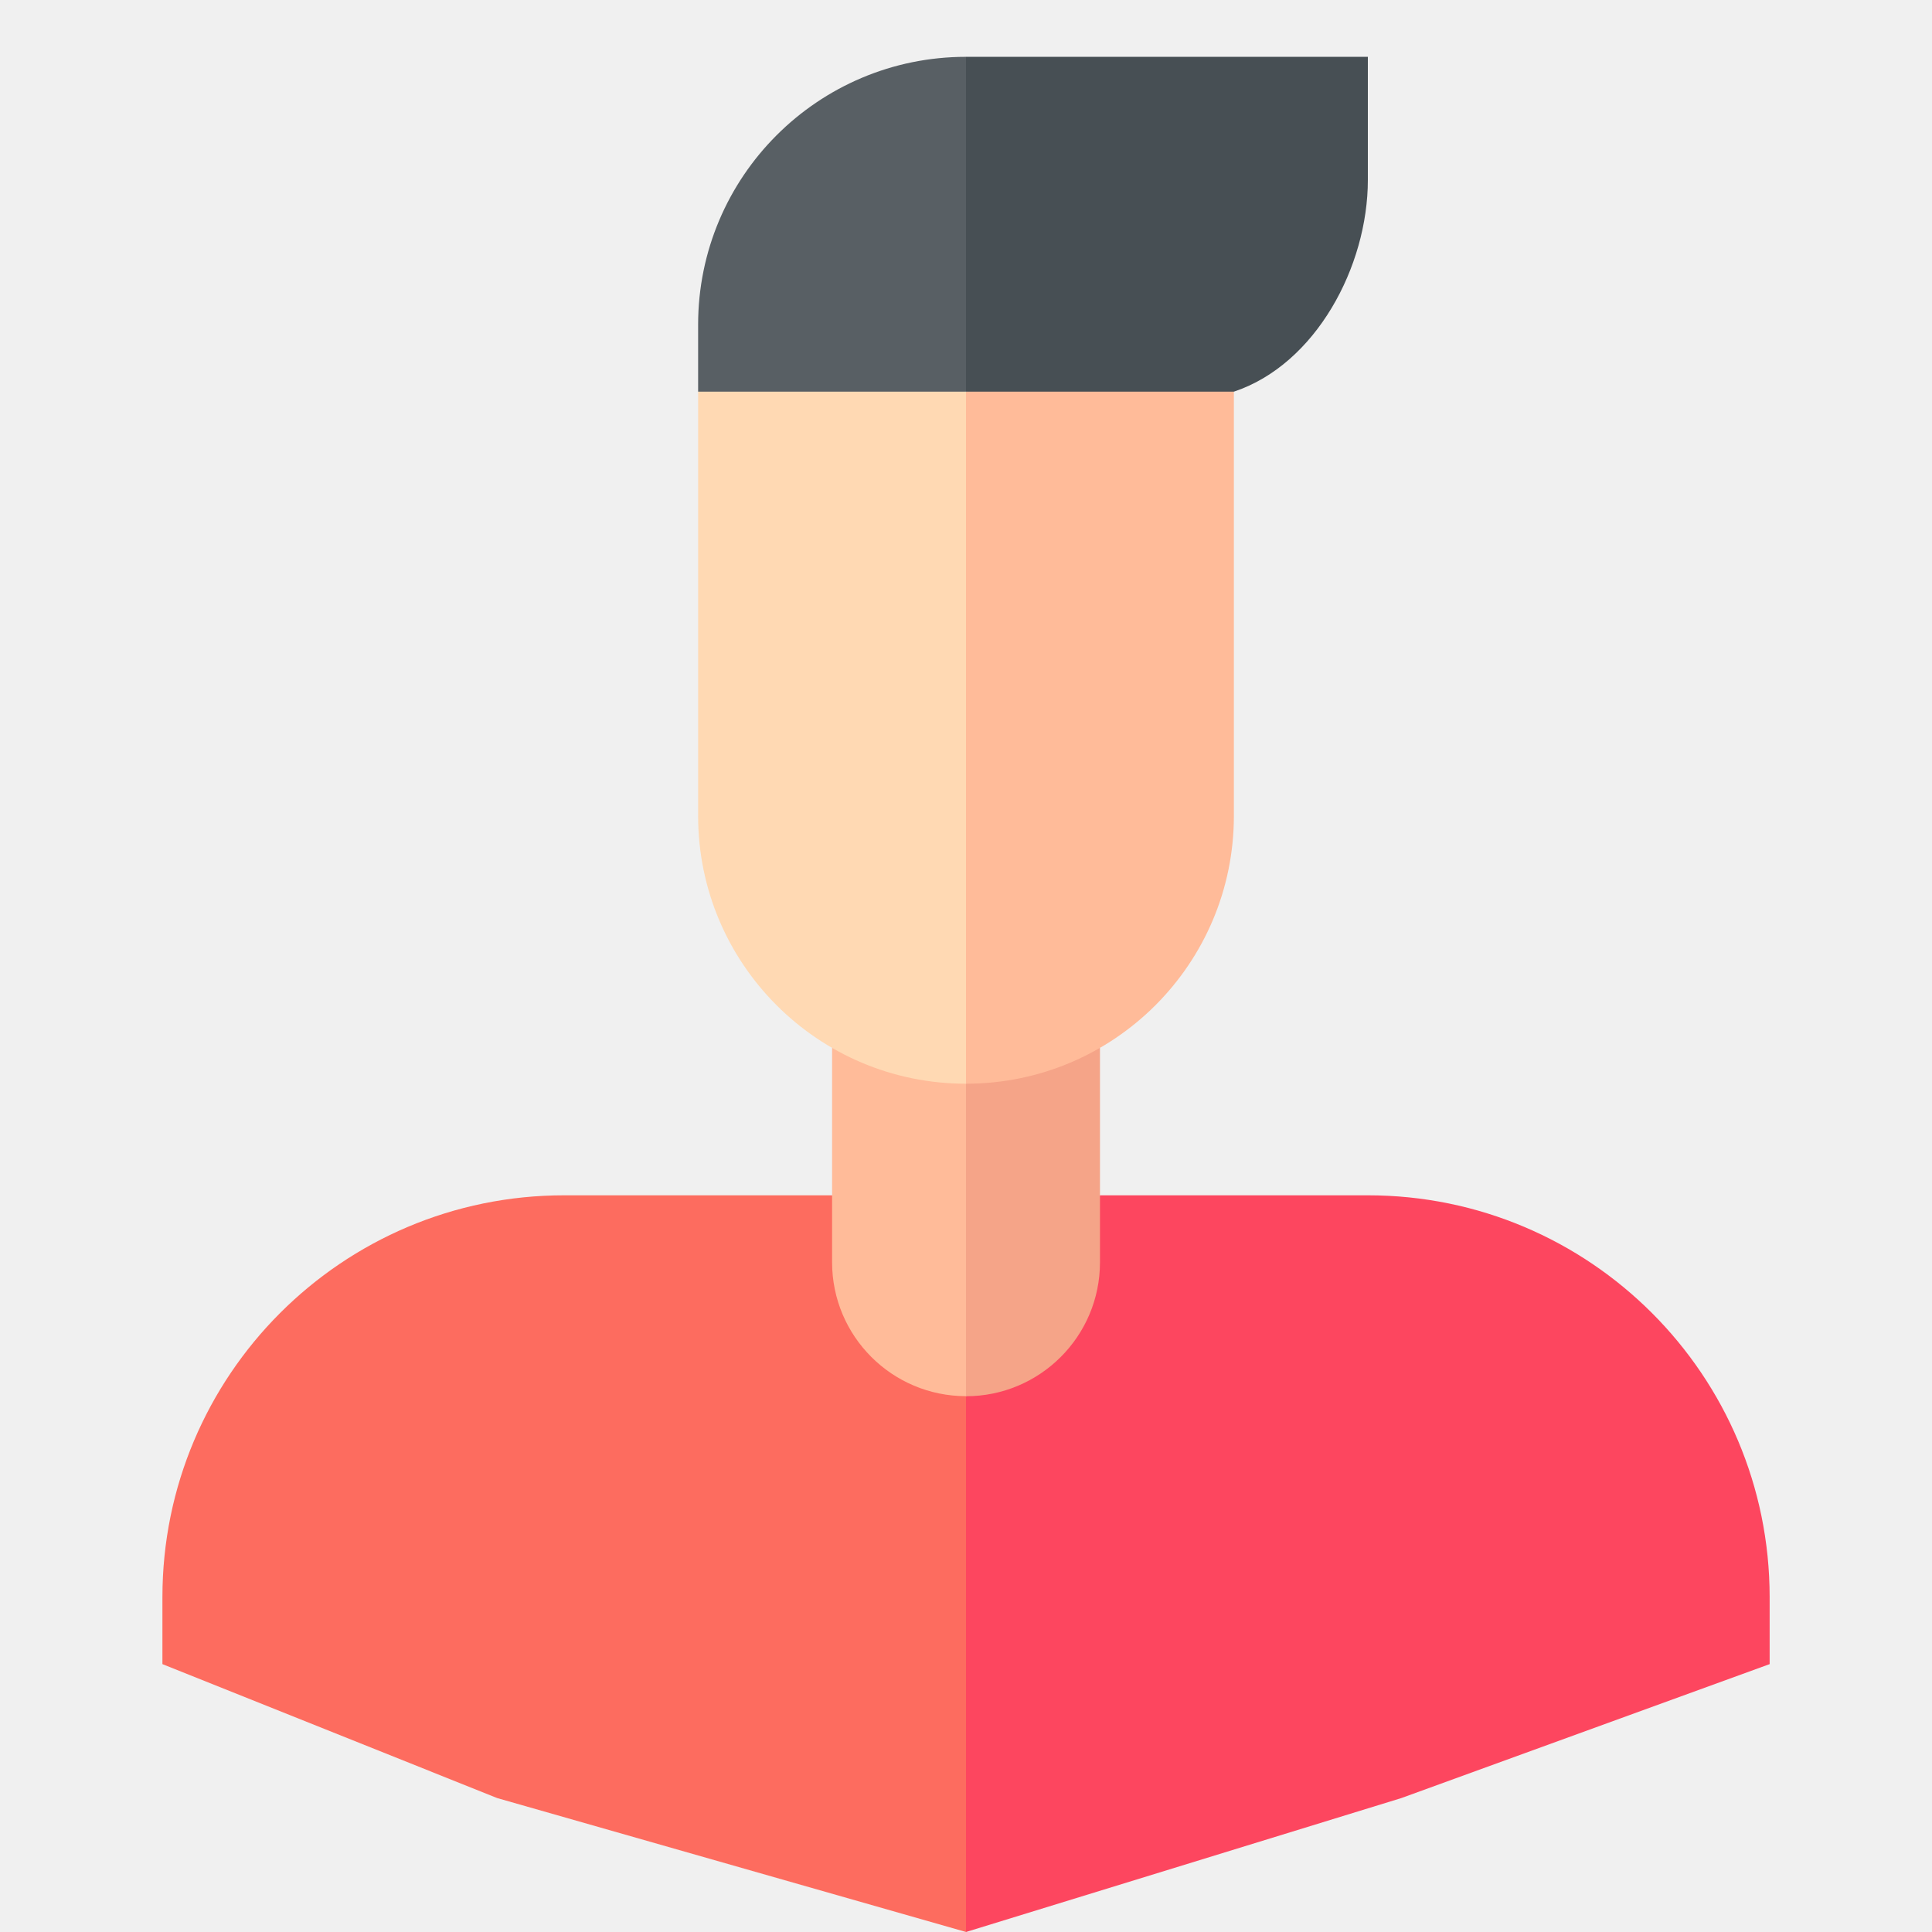
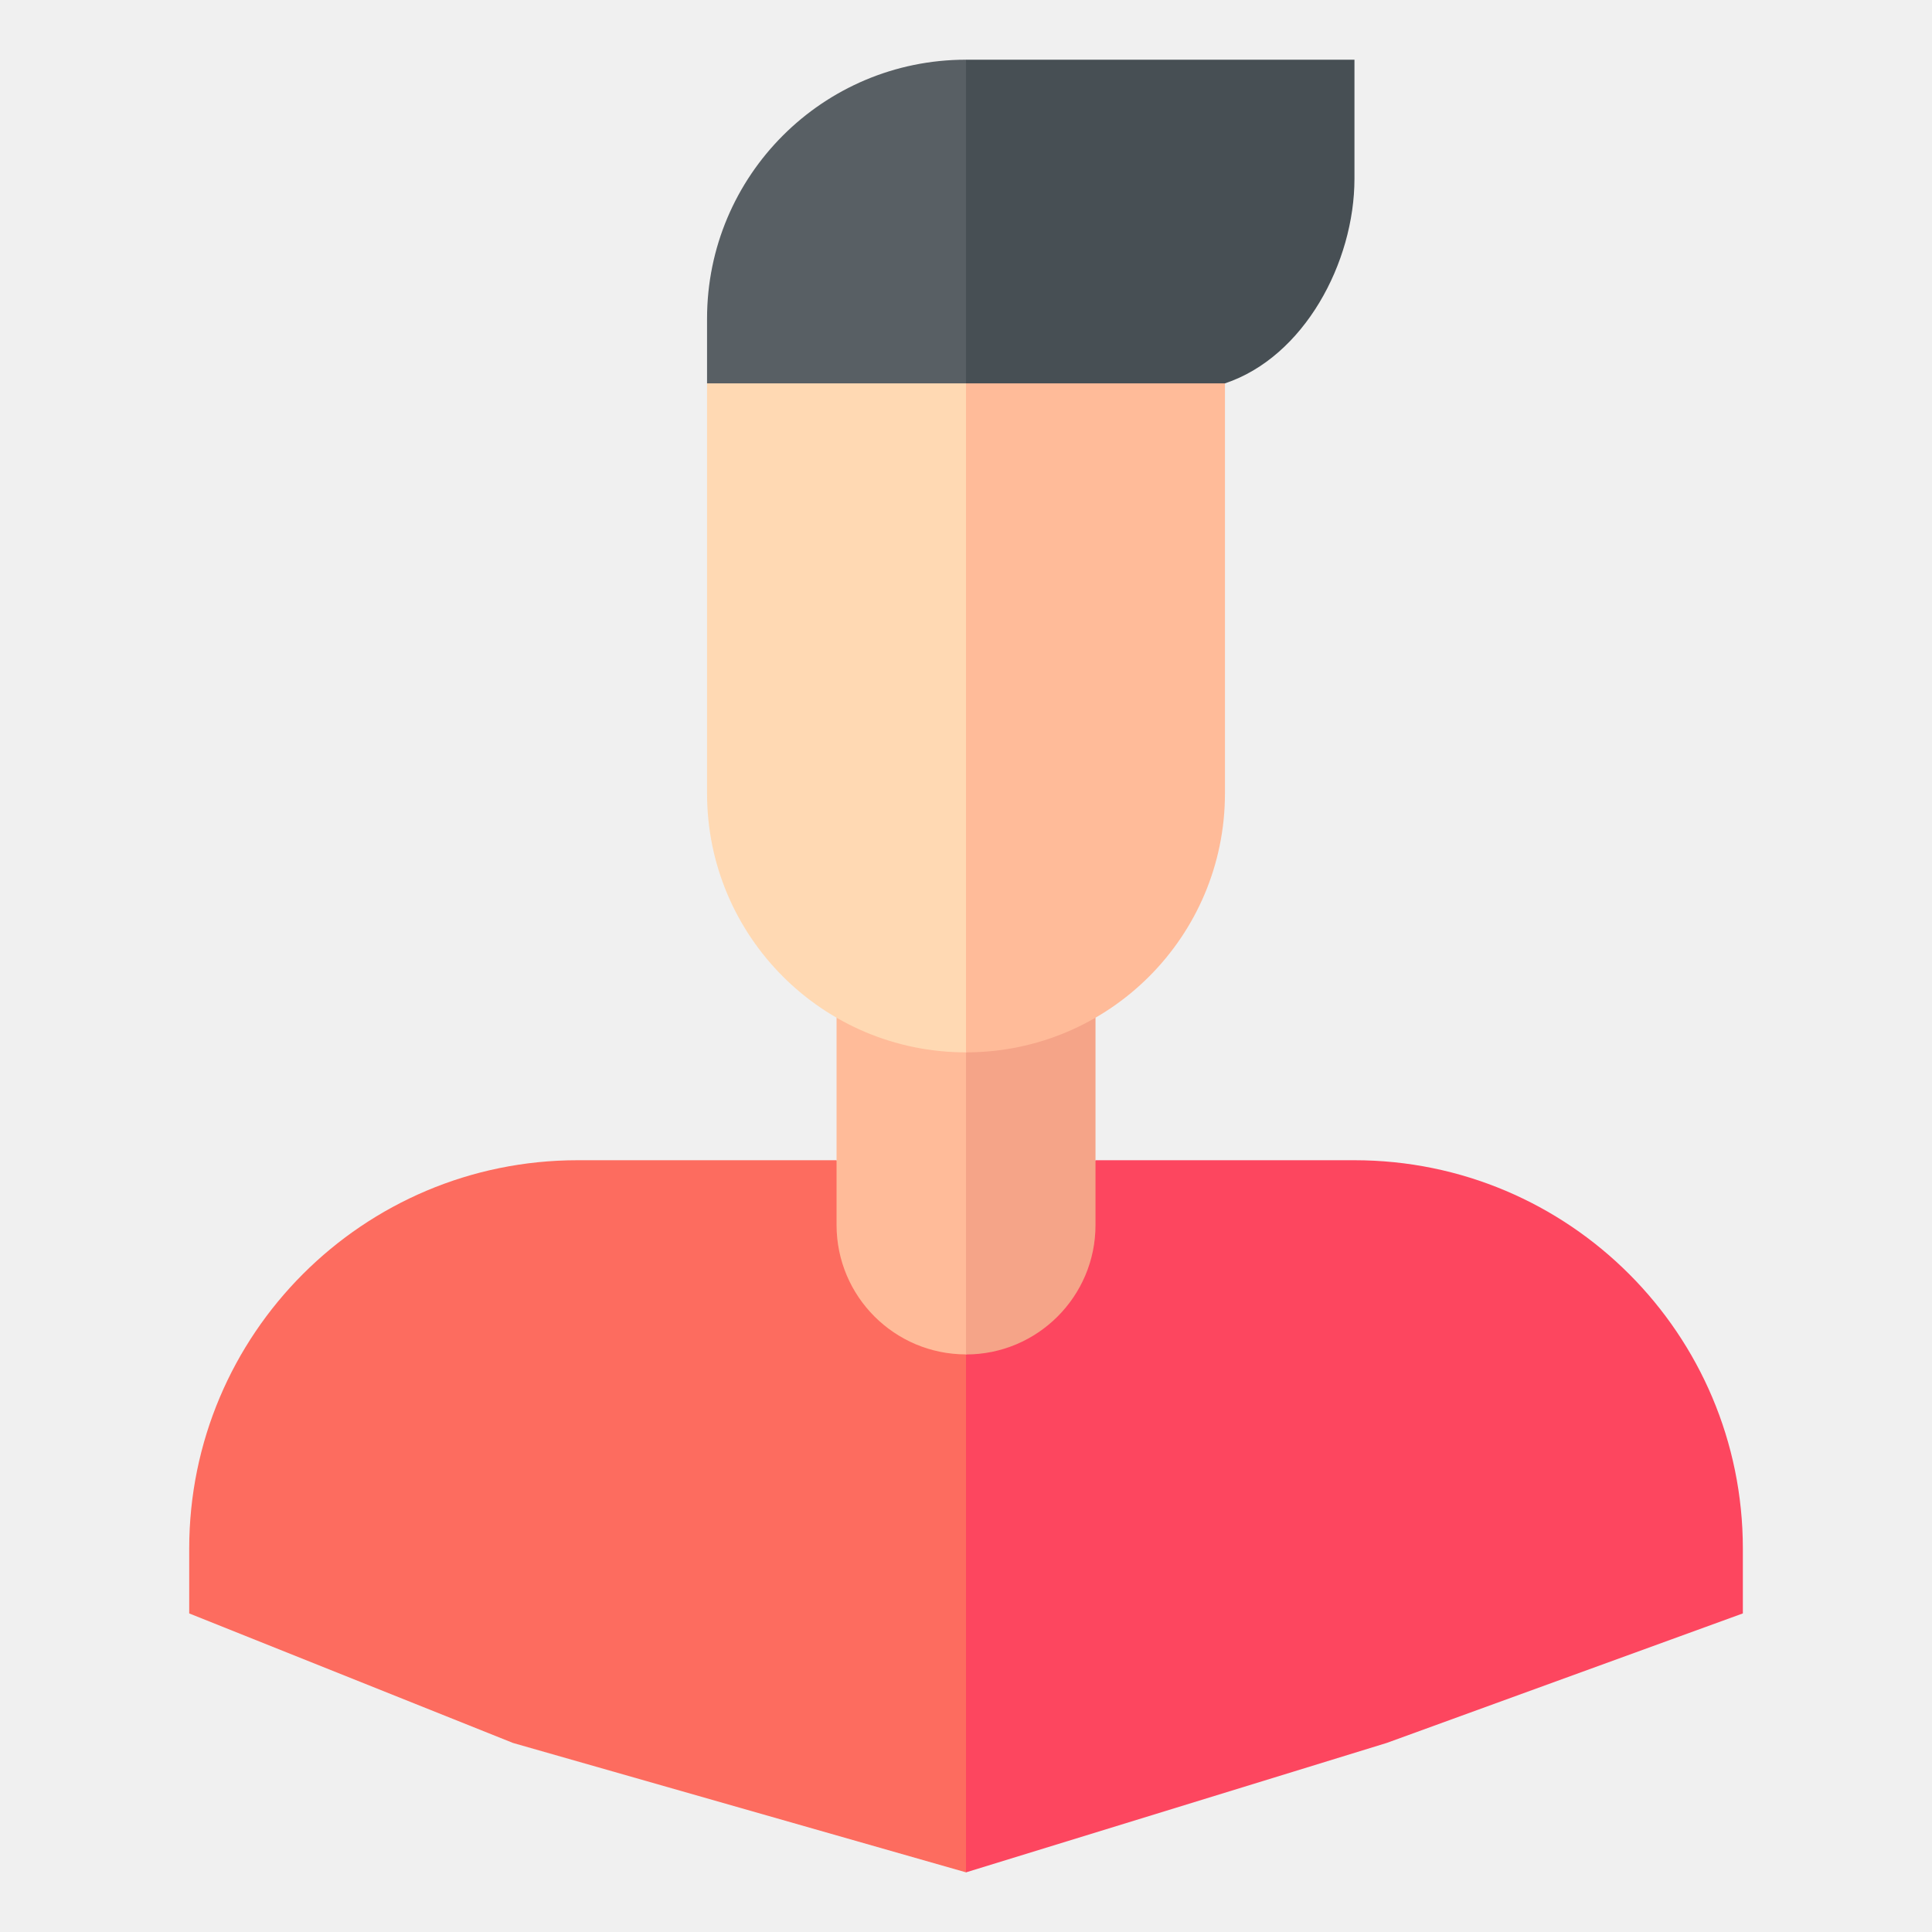
- <svg xmlns="http://www.w3.org/2000/svg" width="29" height="29" viewBox="0 0 29 29" fill="none">
+ <svg xmlns="http://www.w3.org/2000/svg" width="29" height="29" viewBox="-0.5 -0.074 30 30" fill="none">
  <g clip-path="url(#clip0_230_67293)">
    <path d="M14.501 20.958L12.49 17.942H8.469C5.138 17.942 2.438 20.643 2.438 23.974V24.979L7.464 26.99L14.501 29L15.171 24.979L14.501 20.958Z" fill="#FD6C5F" />
    <path d="M20.532 17.942H16.511L14.5 20.958V29L21.034 26.99L26.563 24.979V23.974C26.563 20.643 23.863 17.942 20.532 17.942Z" fill="#FD465F" />
    <path d="M12.49 15.728V18.947C12.49 20.057 13.39 20.957 14.501 20.957L15.171 17.439L14.501 16.266L13.46 15.124L12.49 15.728Z" fill="#FFBB99" />
    <path d="M16.511 18.948V15.729L15.282 15.574L14.5 16.267V20.958C15.61 20.958 16.511 20.058 16.511 18.948Z" fill="#F5A488" />
    <path d="M10.479 5.879V12.246C10.479 14.466 12.279 16.267 14.5 16.267L15.17 11.743L14.5 5.879L12.489 5.209L10.479 5.879Z" fill="#FFD9B3" />
    <path d="M14.502 16.267C16.722 16.266 18.521 14.466 18.521 12.246V5.879L16.511 5.209L14.5 5.879V16.267H14.501H14.502Z" fill="#FFBB99" />
    <path d="M10.479 4.874V5.879H14.5L15.17 3.366L14.5 0.853C12.279 0.853 10.479 2.653 10.479 4.874Z" fill="#585F64" />
    <path d="M20.532 2.7V0.853H14.5V5.879H18.521C19.749 5.47 20.532 4.003 20.532 2.7Z" fill="#474F54" />
  </g>
  <defs>
    <clipPath id="clip0_230_67293">
      <rect width="29" height="29" fill="white" />
    </clipPath>
  </defs>
</svg>
